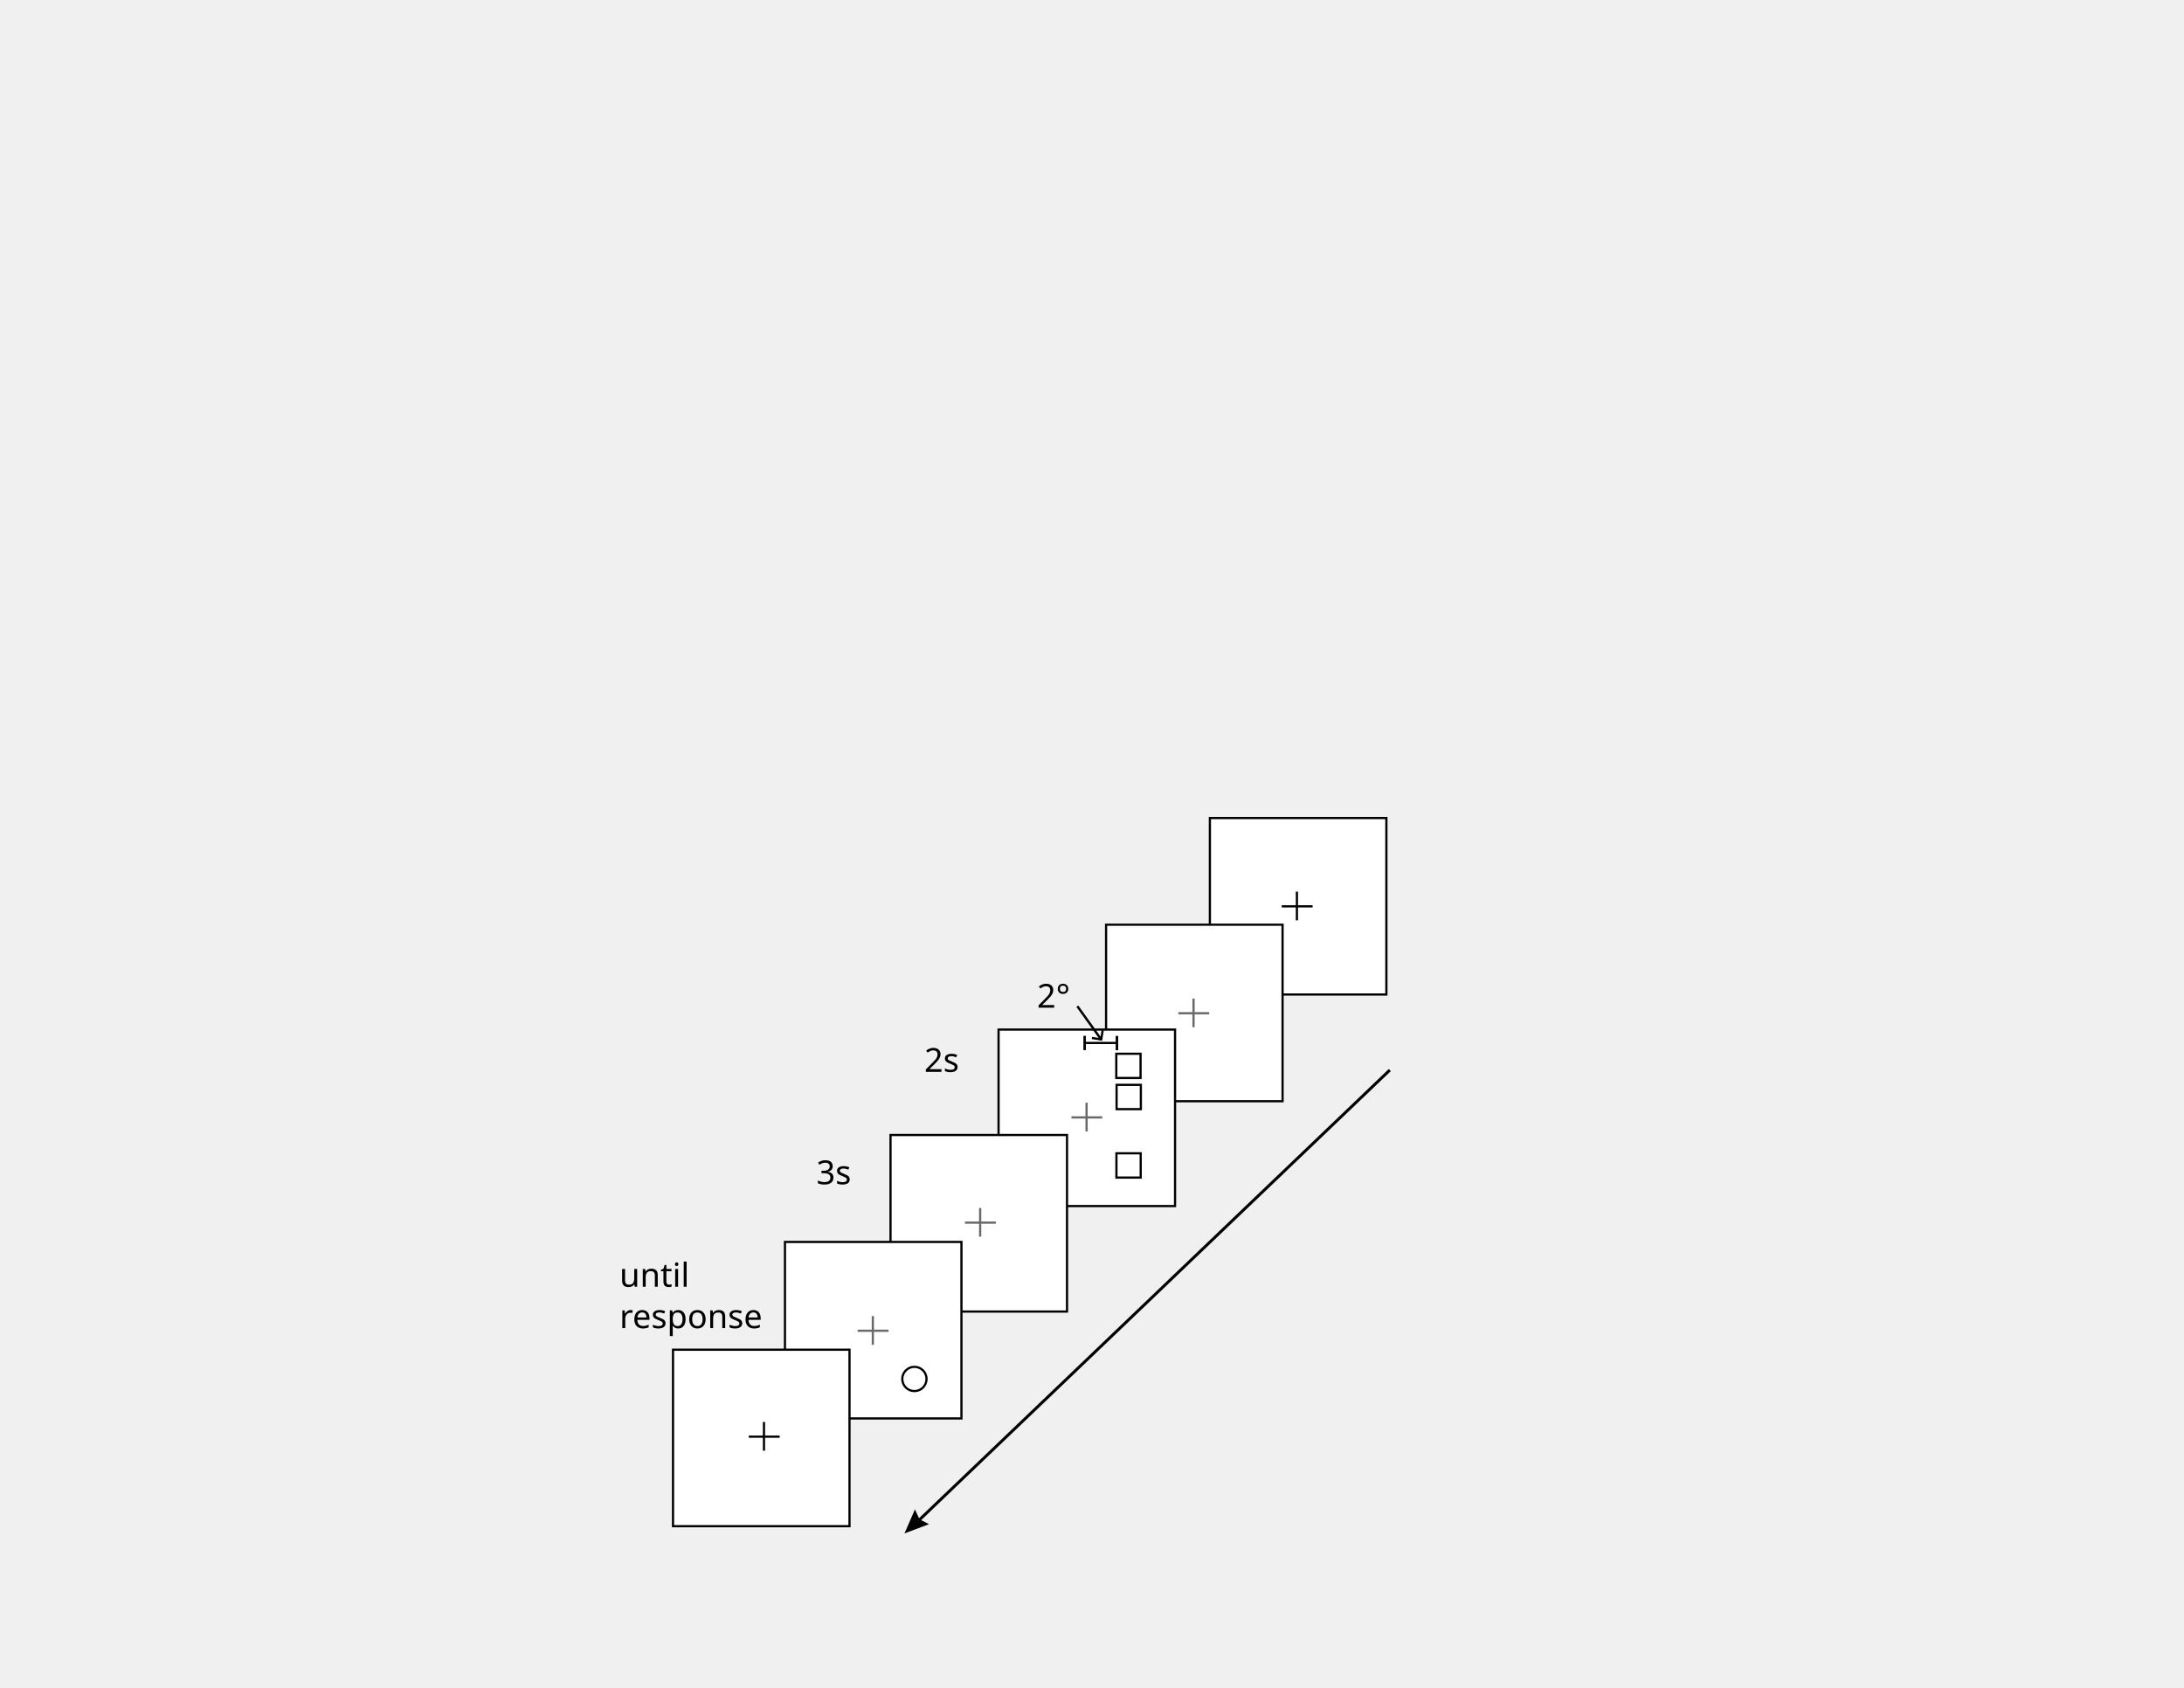
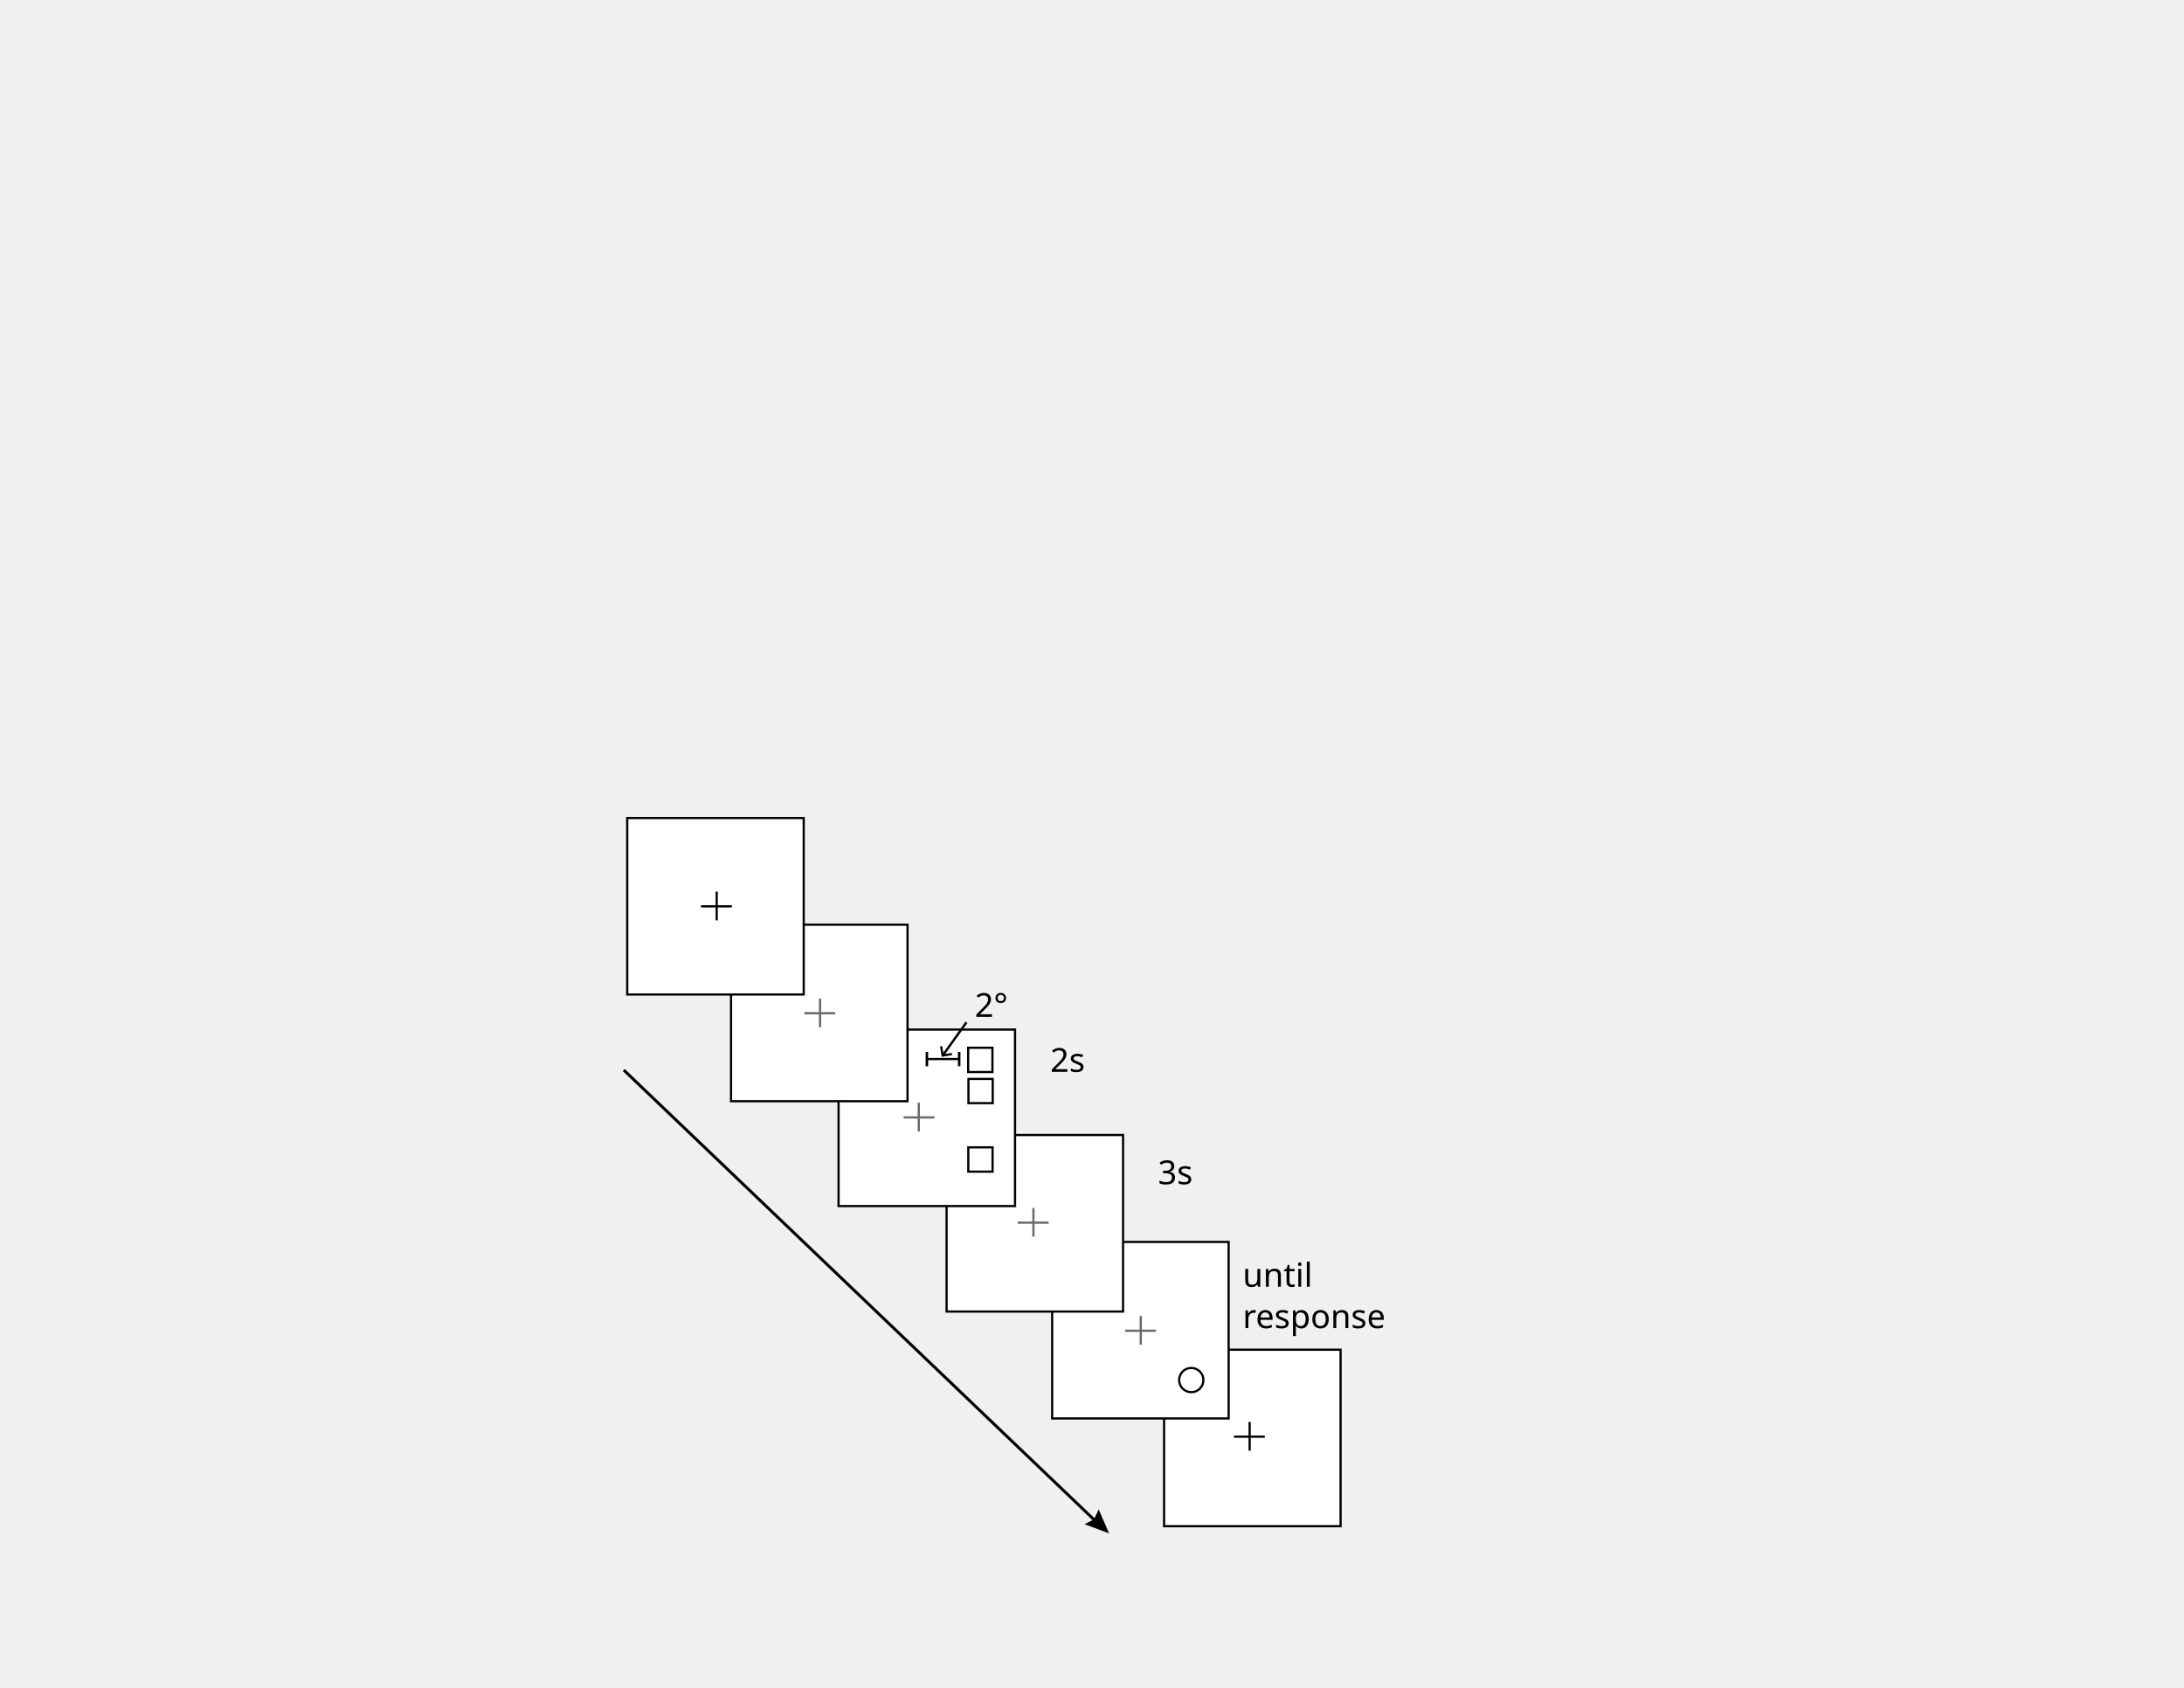
<svg xmlns="http://www.w3.org/2000/svg" width="11in" height="8.5in" viewBox="0 0 990 765" id="svg2" version="1.1">
  <defs id="defs4" />
  <g style="display:inline" id="layer5">
-     <rect y="370.75" x="548.439" height="80" width="80" id="rect4191-69" style="fill:#ffffff;fill-opacity:1;stroke:#000000;stroke-width:1;stroke-linecap:round;stroke-linejoin:miter;stroke-miterlimit:4;stroke-opacity:1;stroke-dasharray:none;stroke-dashoffset:0;display:inline" />
-     <rect y="419.114" x="501.383" height="80" width="80" id="rect4191-64" style="fill:#ffffff;fill-opacity:1;stroke:#000000;stroke-width:1;stroke-linecap:round;stroke-linejoin:miter;stroke-miterlimit:4;stroke-opacity:1;stroke-dasharray:none;stroke-dashoffset:0;display:inline" />
-     <rect y="466.638" x="452.645" height="80" width="80" id="rect4191-6" style="fill:#ffffff;fill-opacity:1;stroke:#000000;stroke-width:1;stroke-linecap:round;stroke-linejoin:miter;stroke-miterlimit:4;stroke-opacity:1;stroke-dasharray:none;stroke-dashoffset:0;display:inline" />
-     <rect y="514.441" x="403.673" height="80" width="80" id="rect4191-0" style="fill:#ffffff;fill-opacity:1;stroke:#000000;stroke-width:1;stroke-linecap:round;stroke-linejoin:miter;stroke-miterlimit:4;stroke-opacity:1;stroke-dasharray:none;stroke-dashoffset:0;display:inline" />
-     <rect y="562.899" x="355.822" height="80" width="80" id="rect4191-5" style="fill:#ffffff;fill-opacity:1;stroke:#000000;stroke-width:1;stroke-linecap:round;stroke-linejoin:miter;stroke-miterlimit:4;stroke-opacity:1;stroke-dasharray:none;stroke-dashoffset:0;display:inline" />
-     <rect y="611.731" x="305.075" height="80" width="80" id="rect4191" style="fill:#ffffff;fill-opacity:1;stroke:#000000;stroke-width:1;stroke-linecap:round;stroke-linejoin:miter;stroke-miterlimit:4;stroke-opacity:1;stroke-dasharray:none;stroke-dashoffset:0;display:inline" />
+     <rect y="611.731" x="-607.684" height="80" width="80" id="rect4191" style="fill:#ffffff;fill-opacity:1;stroke:#000000;stroke-width:1;stroke-linecap:round;stroke-linejoin:miter;stroke-miterlimit:4;stroke-opacity:1;stroke-dasharray:none;stroke-dashoffset:0;display:inline" transform="scale(-1,1)" />
+     <rect y="562.899" x="-556.937" height="80" width="80" id="rect4191-5" style="fill:#ffffff;fill-opacity:1;stroke:#000000;stroke-width:1;stroke-linecap:round;stroke-linejoin:miter;stroke-miterlimit:4;stroke-opacity:1;stroke-dasharray:none;stroke-dashoffset:0;display:inline" transform="scale(-1,1)" />
+     <rect y="514.441" x="-509.086" height="80" width="80" id="rect4191-0" style="fill:#ffffff;fill-opacity:1;stroke:#000000;stroke-width:1;stroke-linecap:round;stroke-linejoin:miter;stroke-miterlimit:4;stroke-opacity:1;stroke-dasharray:none;stroke-dashoffset:0;display:inline" transform="scale(-1,1)" />
+     <rect y="466.638" x="-460.114" height="80" width="80" id="rect4191-6" style="fill:#ffffff;fill-opacity:1;stroke:#000000;stroke-width:1;stroke-linecap:round;stroke-linejoin:miter;stroke-miterlimit:4;stroke-opacity:1;stroke-dasharray:none;stroke-dashoffset:0;display:inline" transform="scale(-1,1)" />
+     <rect y="419.114" x="-411.376" height="80" width="80" id="rect4191-64" style="fill:#ffffff;fill-opacity:1;stroke:#000000;stroke-width:1;stroke-linecap:round;stroke-linejoin:miter;stroke-miterlimit:4;stroke-opacity:1;stroke-dasharray:none;stroke-dashoffset:0;display:inline" transform="scale(-1,1)" />
+     <rect y="370.75" x="-364.32" height="80" width="80" id="rect4191-69" style="fill:#ffffff;fill-opacity:1;stroke:#000000;stroke-width:1;stroke-linecap:round;stroke-linejoin:miter;stroke-miterlimit:4;stroke-opacity:1;stroke-dasharray:none;stroke-dashoffset:0;display:inline" transform="scale(-1,1)" />
  </g>
  <g style="display:inline" id="layer3">
-     <text id="text4179" y="536.731" x="370.075" style="font-size:15px;font-style:normal;font-weight:normal;line-height:125%;letter-spacing:0px;word-spacing:0px;fill:#000000;fill-opacity:1;stroke:none;font-family:sans-serif" xml:space="preserve">
-       <tspan y="536.731" x="370.075" id="tspan4181">3s</tspan>
+     <text id="text4179" y="536.731" x="524.908" style="font-size:15px;font-style:normal;font-weight:normal;line-height:125%;letter-spacing:0px;word-spacing:0px;fill:#000000;fill-opacity:1;stroke:none;font-family:sans-serif" xml:space="preserve">
+       <tspan y="536.731" x="524.908" id="tspan4181">3s</tspan>
    </text>
-     <text id="text4183" y="485.806" x="418.972" style="font-size:15px;font-style:normal;font-weight:normal;line-height:125%;letter-spacing:0px;word-spacing:0px;fill:#000000;fill-opacity:1;stroke:none;font-family:sans-serif" xml:space="preserve">
-       <tspan y="485.806" x="418.972" id="tspan4185">2s</tspan>
+     <text id="text4183" y="485.806" x="476.055" style="font-size:15px;font-style:normal;font-weight:normal;line-height:125%;letter-spacing:0px;word-spacing:0px;fill:#000000;fill-opacity:1;stroke:none;font-family:sans-serif" xml:space="preserve">
+       <tspan y="485.806" x="476.055" id="tspan4185">2s</tspan>
    </text>
-     <text id="text4187" y="456.731" x="470.075" style="font-size:15px;font-style:normal;font-weight:normal;line-height:125%;letter-spacing:0px;word-spacing:0px;fill:#000000;fill-opacity:1;stroke:none;font-family:sans-serif" xml:space="preserve">
-       <tspan y="456.731" x="470.075" id="tspan4189">2°</tspan>
+     <text id="text4187" y="460.9" x="441.861" style="font-size:15px;font-style:normal;font-weight:normal;line-height:125%;letter-spacing:0px;word-spacing:0px;fill:#000000;fill-opacity:1;stroke:none;font-family:sans-serif" xml:space="preserve">
+       <tspan y="460.9" x="441.861" id="tspan4189">2°</tspan>
    </text>
-     <text id="text4173" y="583.208" x="280.823" style="font-size:15px;font-style:normal;font-weight:normal;line-height:125%;letter-spacing:0px;word-spacing:0px;fill:#000000;fill-opacity:1;stroke:none;font-family:sans-serif" xml:space="preserve">
-       <tspan y="583.208" x="280.823" id="tspan4175">until</tspan>
+     <text id="text4173" y="583.208" x="563.286" style="font-size:15px;font-style:normal;font-weight:normal;line-height:125%;letter-spacing:0px;word-spacing:0px;fill:#000000;fill-opacity:1;stroke:none;font-family:sans-serif" xml:space="preserve">
+       <tspan y="583.208" x="563.286" id="tspan4175">until</tspan>
    </text>
-     <text id="text3158" y="601.958" x="280.823" style="font-size:15px;font-style:normal;font-weight:normal;line-height:125%;letter-spacing:0px;word-spacing:0px;fill:#000000;fill-opacity:1;stroke:none;font-family:sans-serif" xml:space="preserve">
-       <tspan id="tspan4177" y="601.958" x="280.823">response</tspan>
+     <text id="text3158" y="601.958" x="563.286" style="font-size:15px;font-style:normal;font-weight:normal;line-height:125%;letter-spacing:0px;word-spacing:0px;fill:#000000;fill-opacity:1;stroke:none;font-family:sans-serif" xml:space="preserve">
+       <tspan id="tspan4177" y="601.958" x="563.286">response</tspan>
    </text>
  </g>
  <g style="display:inline" id="layer2">
-     <g id="g4154-5" style="display:inline" transform="matrix(-0.3230658,0.5761274,-0.57992,-0.320953,990.04,553.0962)">
+     <g id="g4154-5" style="display:inline" transform="matrix(0.3230658,0.5761274,0.57992,-0.320953,-77.28104,553.0962)">
      <path style="fill:none;stroke:#000000;stroke-width:2;stroke-linecap:butt;stroke-linejoin:miter;stroke-miterlimit:4;stroke-opacity:1;stroke-dasharray:none" d="m 173.746,524.052 433.355,132.33 0,0" id="path3339-6" />
      <path style="fill:#000000;fill-opacity:1;stroke:none" d="m 599.767,654.318 -0.251,-7.278 13.687,11.559 -17.89,1.798 z" id="rect4145-8" />
    </g>
-     <g transform="translate(130.0748,21.73132)" id="g4333">
+     <g transform="matrix(-1,0,0,1,782.6841,21.73132)" id="g4333">
      <path style="fill:none;stroke:#000000;stroke-width:1px;stroke-linecap:butt;stroke-linejoin:miter;stroke-opacity:1" d="m 223.347,629.422 0,0 -13,0 -1,0 1,0" id="path4324" />
      <path style="fill:none;stroke:#000000;stroke-width:1px;stroke-linecap:butt;stroke-linejoin:miter;stroke-opacity:1" d="m 216.231,622.769 0,13 0,0" id="path4331" />
    </g>
-     <path id="path4324-3" d="m 402.769,603.153 0,0 -13,0 -1,0 1,0" style="fill:#696969;fill-rule:evenodd;stroke:#696969;stroke-width:1px;stroke-linecap:butt;stroke-linejoin:miter;stroke-opacity:1" />
-     <path id="path4331-9" d="m 395.653,596.5 0,13 0,0" style="fill:none;stroke:#696969;stroke-width:1px;stroke-linecap:butt;stroke-linejoin:miter;stroke-opacity:1" />
-     <g id="g4333-3" style="stroke:#696969;display:inline" transform="translate(228.0748,-75.26868)">
+     <path id="path4324-3" d="m 509.99,603.153 0,0 13,0 1,0 -1,0" style="fill:#696969;fill-rule:evenodd;stroke:#696969;stroke-width:1px;stroke-linecap:butt;stroke-linejoin:miter;stroke-opacity:1" />
+     <path id="path4331-9" d="m 517.106,596.5 0,13 0,0" style="fill:none;stroke:#696969;stroke-width:1px;stroke-linecap:butt;stroke-linejoin:miter;stroke-opacity:1" />
+     <g id="g4333-3" style="stroke:#696969;display:inline" transform="matrix(-1,0,0,1,684.6841,-75.26868)">
      <path style="fill:none;stroke:#696969;stroke-width:1px;stroke-linecap:butt;stroke-linejoin:miter;stroke-opacity:1" d="m 223.347,629.422 0,0 -13,0 -1,0 1,0" id="path4324-5" />
      <path style="fill:none;stroke:#696969;stroke-width:1px;stroke-linecap:butt;stroke-linejoin:miter;stroke-opacity:1" d="m 216.231,622.769 0,13 0,0" id="path4331-3" />
    </g>
-     <g id="g4333-1" style="stroke:#696969;display:inline" transform="translate(276.3061,-122.9626)">
+     <g id="g4333-1" style="stroke:#696969;display:inline" transform="translate(200.2466,-122.9626)">
      <path style="fill:none;stroke:#696969;stroke-width:1px;stroke-linecap:butt;stroke-linejoin:miter;stroke-opacity:1" d="m 223.347,629.422 0,0 -13,0 -1,0 1,0" id="path4324-57" />
      <path style="fill:none;stroke:#696969;stroke-width:1px;stroke-linecap:butt;stroke-linejoin:miter;stroke-opacity:1" d="m 216.231,622.769 0,13 0,0" id="path4331-4" />
    </g>
-     <g id="g4333-32" style="stroke:#696969;display:inline" transform="translate(324.7958,-170.1806)">
+     <g id="g4333-32" style="stroke:#696969;display:inline" transform="matrix(-1,0,0,1,587.9631,-170.1806)">
      <path style="fill:none;stroke:#696969;stroke-width:1px;stroke-linecap:butt;stroke-linejoin:miter;stroke-opacity:1" d="m 223.347,629.422 0,0 -13,0 -1,0 1,0" id="path4324-8" />
      <path style="fill:none;stroke:#696969;stroke-width:1px;stroke-linecap:butt;stroke-linejoin:miter;stroke-opacity:1" d="m 216.231,622.769 0,13 0,0" id="path4331-0" />
    </g>
-     <g id="g4333-11" style="display:inline" transform="translate(371.6531,-218.6326)">
+     <g id="g4333-11" style="display:inline" transform="matrix(-1,0,0,1,541.1059,-218.6326)">
      <path style="fill:none;stroke:#000000;stroke-width:1px;stroke-linecap:butt;stroke-linejoin:miter;stroke-opacity:1" d="m 223.347,629.422 0,0 -13,0 -1,0 1,0" id="path4324-2" />
      <path style="fill:none;stroke:#000000;stroke-width:1px;stroke-linecap:butt;stroke-linejoin:miter;stroke-opacity:1" d="m 216.231,622.769 0,13 0,0" id="path4331-09" />
    </g>
-     <circle transform="translate(-4.693054,32.19873)" r="5.5" cy="592.801" cx="419.193" id="path4398" style="fill:#ffffff;fill-opacity:1;stroke:#000000;stroke-width:1;stroke-linecap:round;stroke-linejoin:miter;stroke-miterlimit:4;stroke-opacity:1;stroke-dasharray:none;stroke-dashoffset:0" />
-     <rect y="522.731" x="506.075" height="11" width="11" id="rect4400" style="fill:#ffffff;fill-opacity:1;stroke:#000000;stroke-width:1;stroke-linecap:round;stroke-linejoin:miter;stroke-miterlimit:4;stroke-opacity:1;stroke-dasharray:none;stroke-dashoffset:0" />
-     <rect y="491.701" x="506.145" height="11" width="11" id="rect4400-4" style="fill:#ffffff;fill-opacity:1;stroke:#000000;stroke-width:1;stroke-linecap:round;stroke-linejoin:miter;stroke-miterlimit:4;stroke-opacity:1;stroke-dasharray:none;stroke-dashoffset:0;display:inline" />
-     <rect y="477.594" x="506.012" height="11" width="11" id="rect4400-6" style="fill:#ffffff;fill-opacity:1;stroke:#000000;stroke-width:1;stroke-linecap:round;stroke-linejoin:miter;stroke-miterlimit:4;stroke-opacity:1;stroke-dasharray:none;stroke-dashoffset:0;display:inline" />
-     <g transform="translate(130.0748,21.73132)" id="g4442">
+     <circle transform="matrix(-1,0,0,1,959.193,32.69873)" r="5.5" cy="592.801" cx="419.193" id="path4398" style="fill:#ffffff;fill-opacity:1;stroke:#000000;stroke-width:1;stroke-linecap:round;stroke-linejoin:miter;stroke-miterlimit:4;stroke-opacity:1;stroke-dasharray:none;stroke-dashoffset:0" />
+     <rect y="520.03" x="438.93" height="11" width="11" id="rect4400" style="fill:#ffffff;fill-opacity:1;stroke:#000000;stroke-width:1;stroke-linecap:round;stroke-linejoin:miter;stroke-miterlimit:4;stroke-opacity:1;stroke-dasharray:none;stroke-dashoffset:0" />
+     <rect y="489" x="439" height="11" width="11" id="rect4400-4" style="fill:#ffffff;fill-opacity:1;stroke:#000000;stroke-width:1;stroke-linecap:round;stroke-linejoin:miter;stroke-miterlimit:4;stroke-opacity:1;stroke-dasharray:none;stroke-dashoffset:0;display:inline" />
+     <rect y="474.892" x="438.867" height="11" width="11" id="rect4400-6" style="fill:#ffffff;fill-opacity:1;stroke:#000000;stroke-width:1;stroke-linecap:round;stroke-linejoin:miter;stroke-miterlimit:4;stroke-opacity:1;stroke-dasharray:none;stroke-dashoffset:0;display:inline" />
+     <g transform="matrix(-1,0,0,1,796.3902,29.01868)" id="g4442">
      <g id="g4447">
        <path id="path4423" d="m 361.39,450.981 15,0 0,0" style="fill:none;stroke:#000000;stroke-width:1px;stroke-linecap:butt;stroke-linejoin:miter;stroke-opacity:1" />
        <path id="path4425" d="m 361.595,447.751 0,6.487 0,0" style="fill:none;stroke:#000000;stroke-width:1.139px;stroke-linecap:butt;stroke-linejoin:miter;stroke-opacity:1" />
        <path id="path4425-7" d="m 376.227,447.788 0,6.487 0,0" style="fill:none;stroke:#000000;stroke-width:1.139px;stroke-linecap:butt;stroke-linejoin:miter;stroke-opacity:1;display:inline" />
      </g>
      <g transform="matrix(0.5822126,0.8130366,-0.8130366,0.5822126,502.0958,-111.9964)" id="g4458">
        <path style="fill:none;stroke:#000000;stroke-width:1.076px;stroke-linecap:butt;stroke-linejoin:miter;stroke-opacity:1" d="M 360.465,435 379,435 l 0,0" id="path4452" />
        <path style="fill:none;stroke:#000000;stroke-width:1px;stroke-linecap:butt;stroke-linejoin:miter;stroke-opacity:1" d="m 376,432 3,3 -3,3 0,0" id="path4456" />
      </g>
    </g>
-     <flowRoot style="fill:black;stroke:none;stroke-opacity:1;stroke-width:1px;stroke-linejoin:miter;stroke-linecap:butt;fill-opacity:1;font-family:Sans;font-style:normal;font-weight:normal;font-size:24px;line-height:125%;letter-spacing:0px;word-spacing:0px" id="flowRoot3154" xml:space="preserve">
+     <flowRoot style="font-size:24px;font-style:normal;font-weight:normal;line-height:125%;letter-spacing:0px;word-spacing:0px;fill:#000000;fill-opacity:1;stroke:none;font-family:Sans" id="flowRoot3154" xml:space="preserve">
      <flowRegion id="flowRegion3156">
        <rect y="4.805" x="15.701" height="786.364" width="867.486" id="rect3158" />
      </flowRegion>
      <flowPara id="flowPara3160" />
    </flowRoot>
  </g>
</svg>
